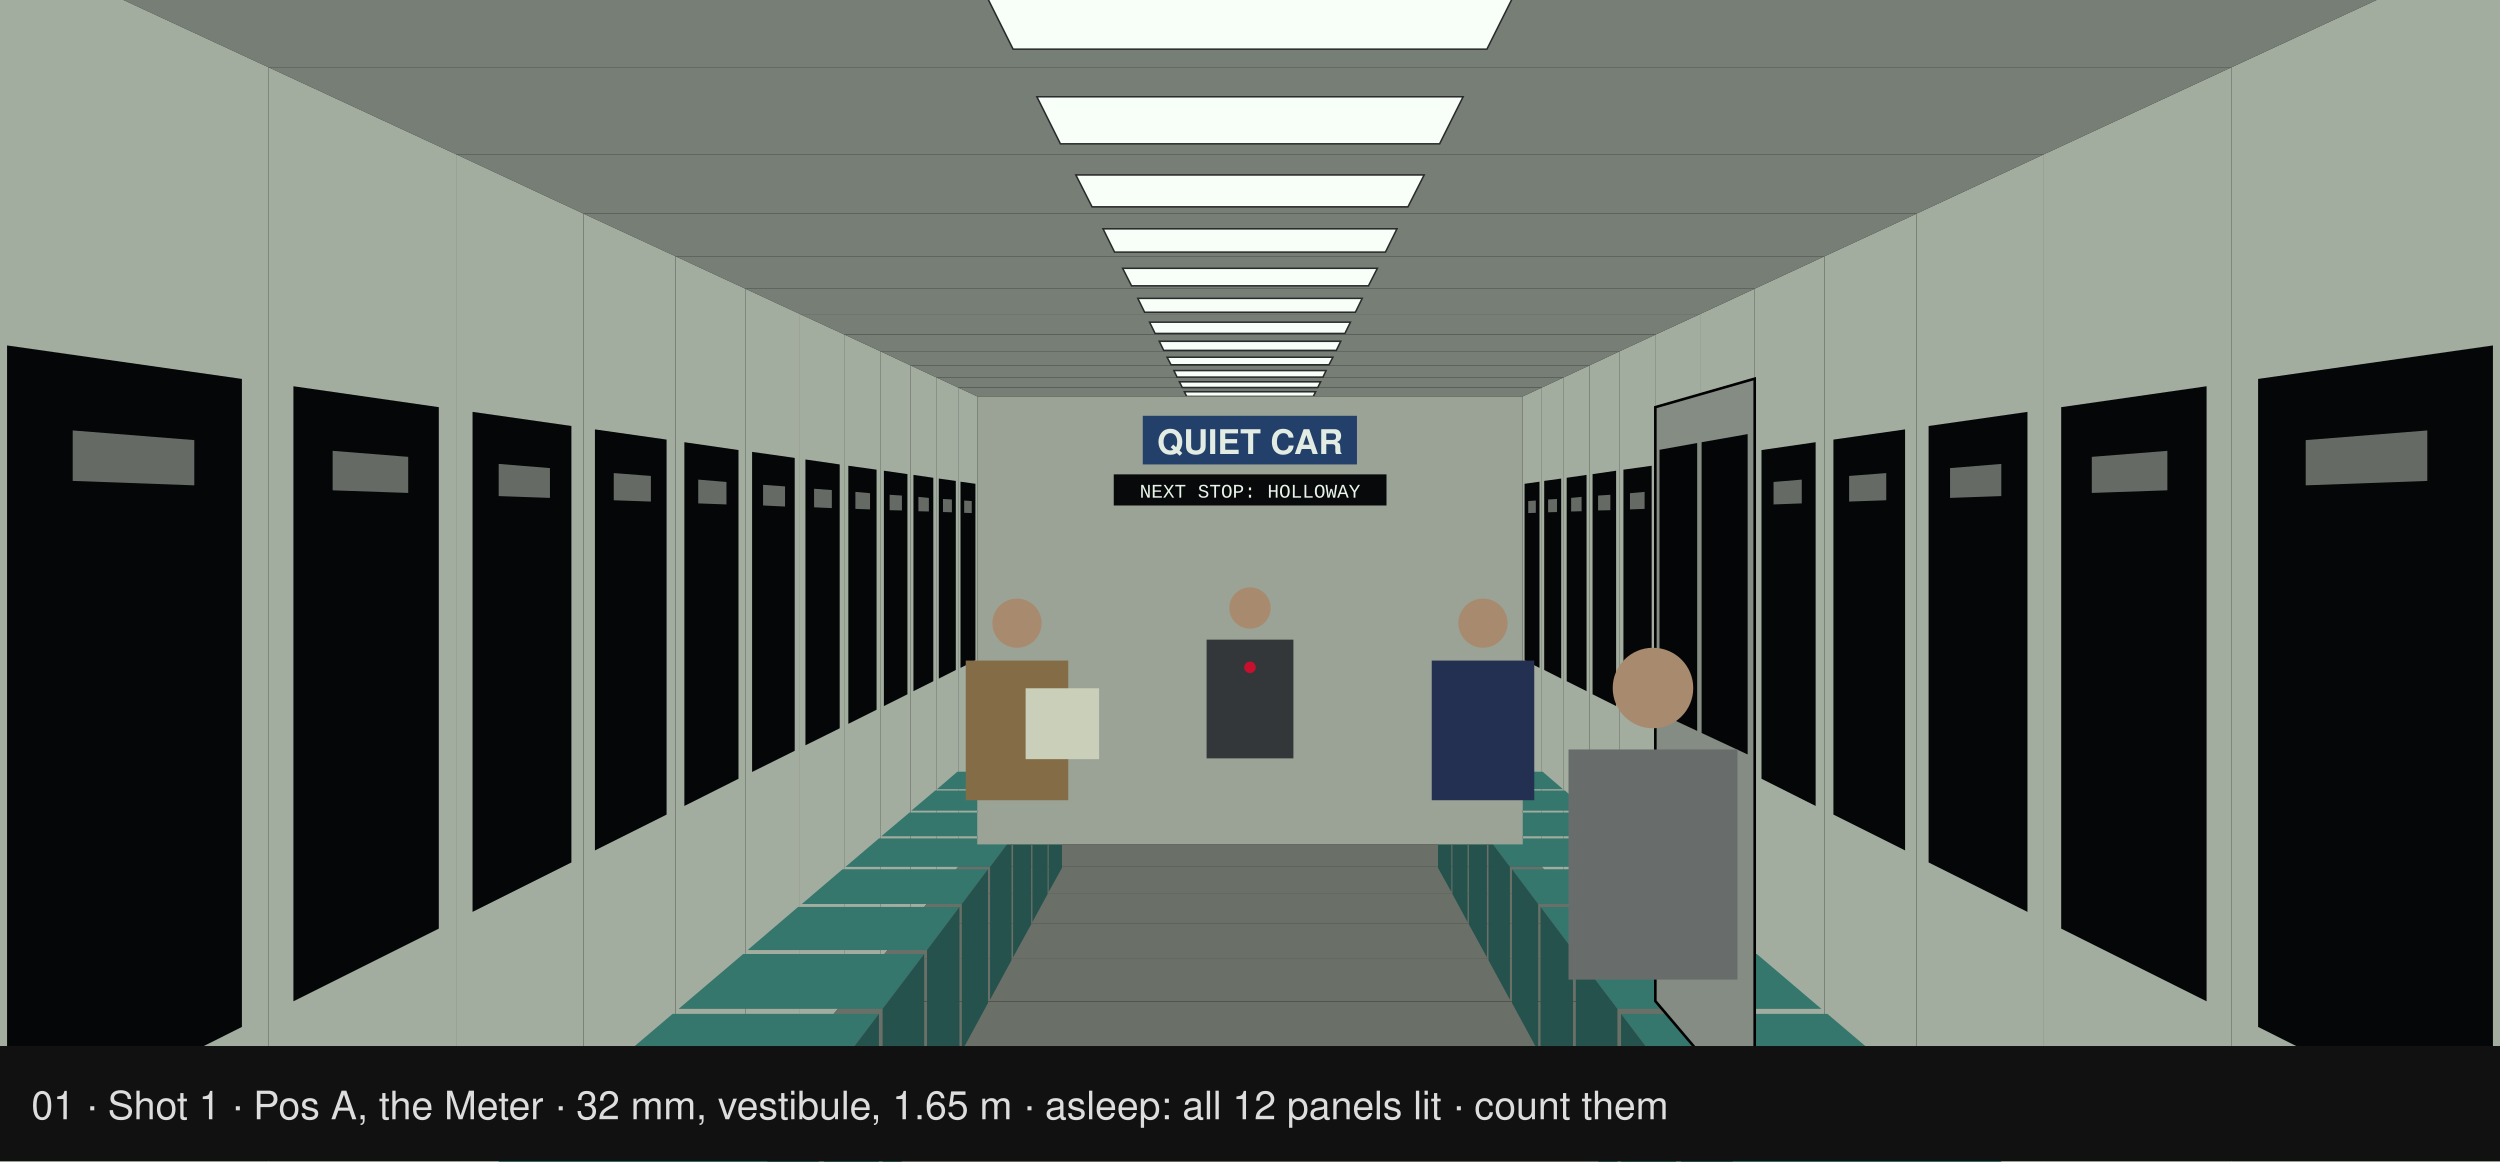
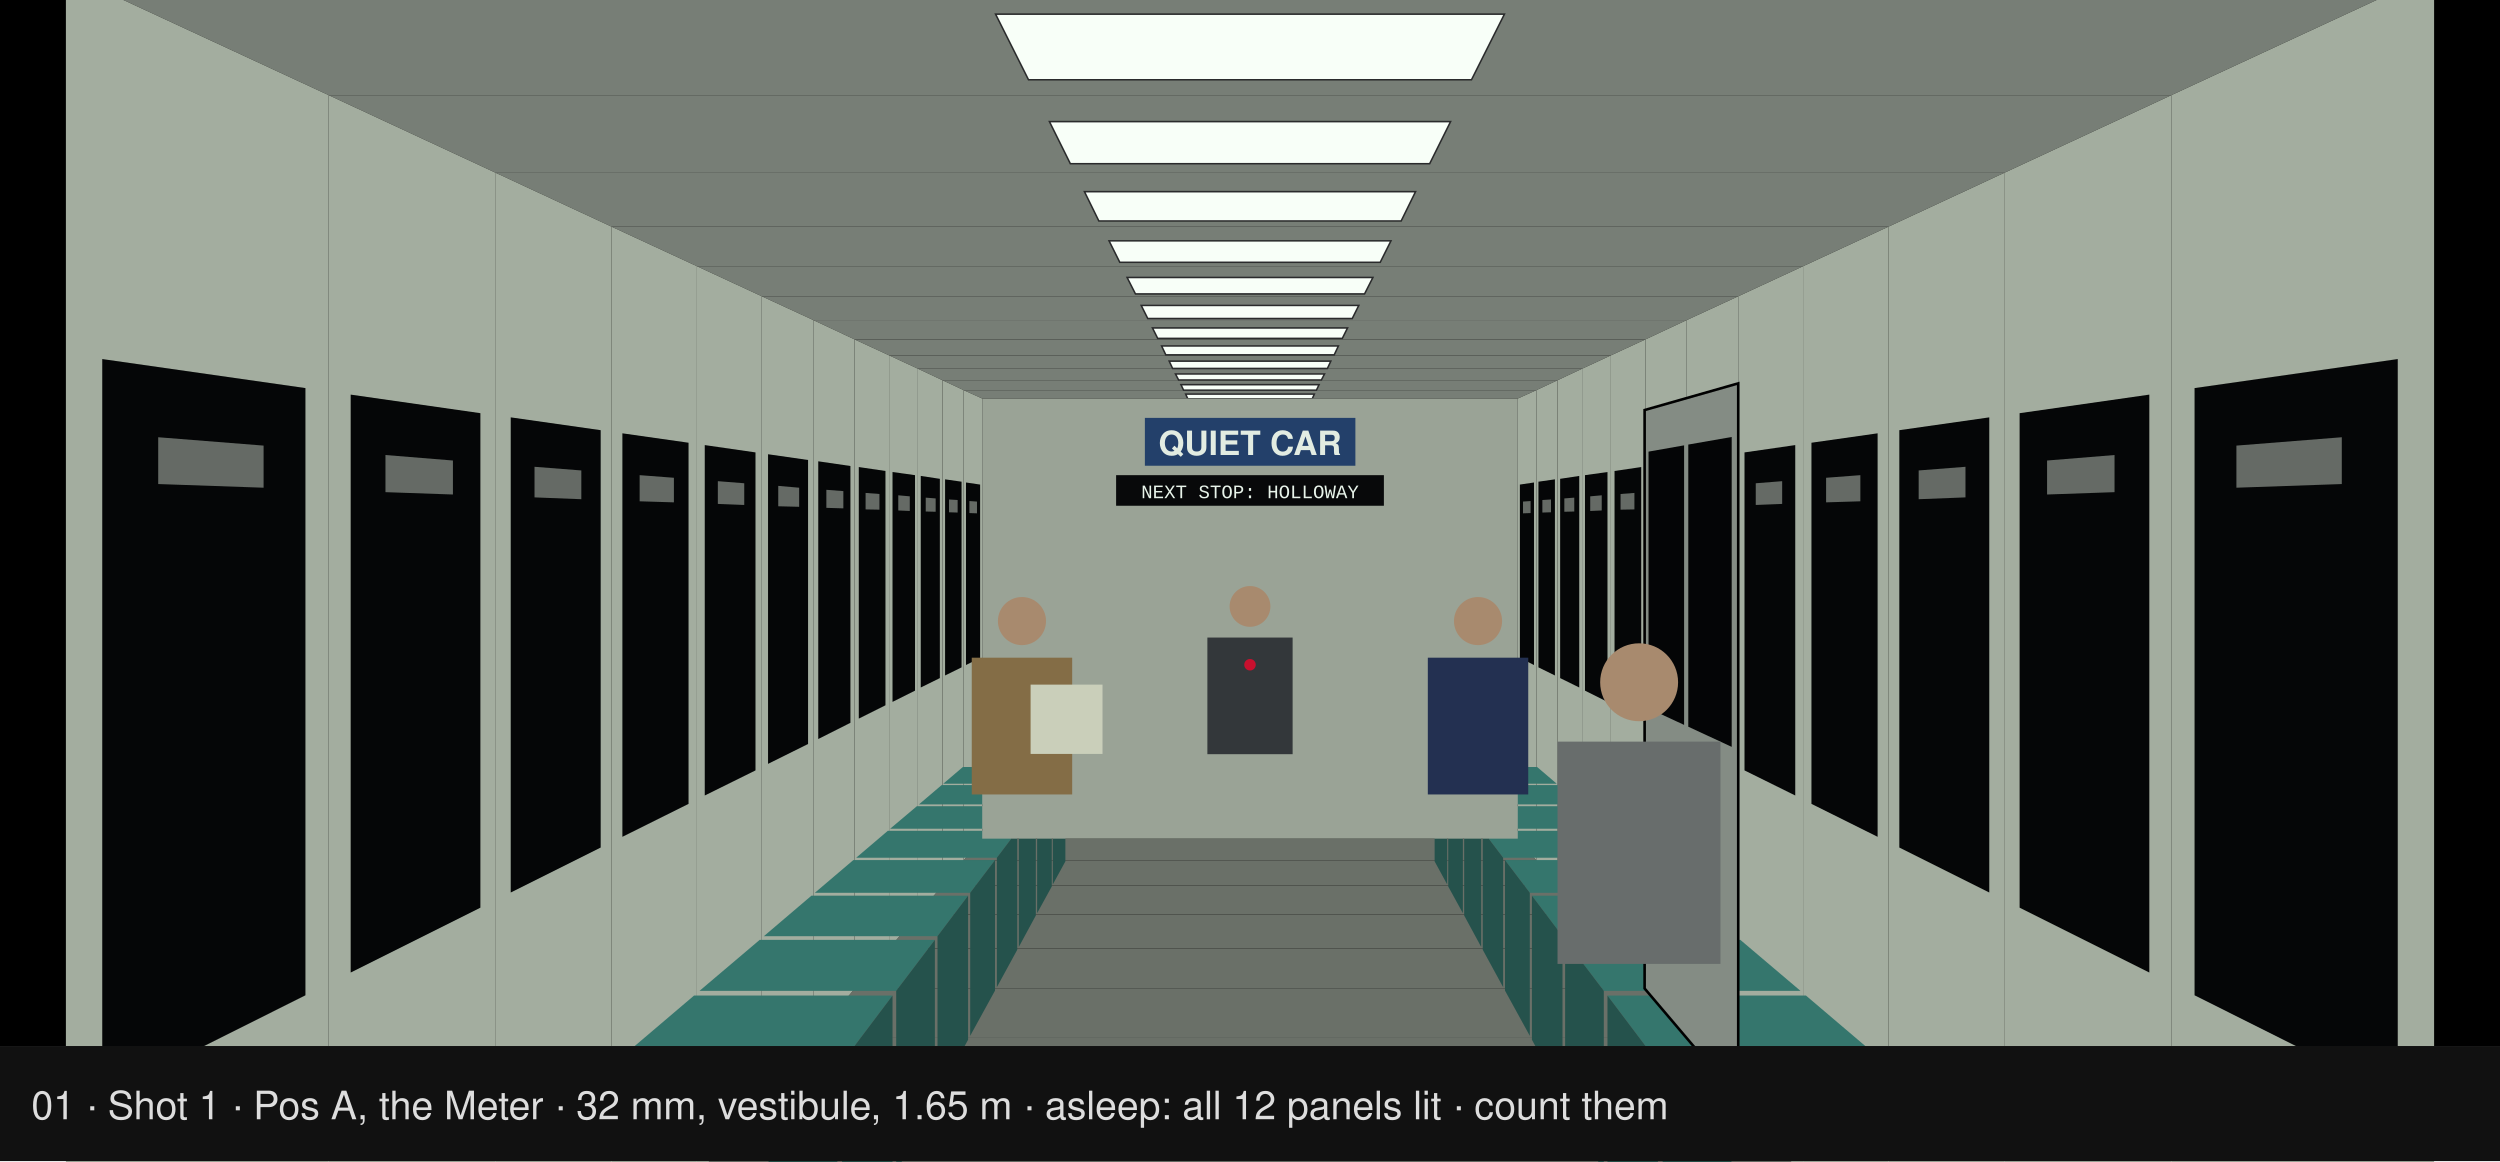
<svg xmlns="http://www.w3.org/2000/svg" viewBox="0 0 956 444" width="956" height="444">
  <defs>
    <radialGradient id="phone">
      <stop offset="0" stop-color="#9cc4ff" stop-opacity="0.9" />
      <stop offset="1" stop-color="#9cc4ff" stop-opacity="0" />
    </radialGradient>
    <radialGradient id="phoneface" cx="0.5" cy="1" r="0.9">
      <stop offset="0" stop-color="#a9cbff" stop-opacity="0.75" />
      <stop offset="1" stop-color="#a9cbff" stop-opacity="0" />
    </radialGradient>
    <linearGradient id="topdown" x1="0" y1="0" x2="0" y2="1">
      <stop offset="0" stop-color="#fff" stop-opacity="0.55" />
      <stop offset="1" stop-color="#fff" stop-opacity="0" />
    </linearGradient>
    <radialGradient id="lamp" cx="0.5" cy="0" r="1">
      <stop offset="0" stop-color="#e6f6f8" stop-opacity="0.95" />
      <stop offset="0.6" stop-color="#9fb8bd" stop-opacity="0.25" />
      <stop offset="1" stop-color="#000" stop-opacity="0" />
    </radialGradient>
  </defs>
  <g>
    <rect width="956" height="400" fill="#000" />
-     <polygon points="366.4,331.5 589.6,331.5 582.3,322.9 373.7,322.9" fill="#6a7068" />
-     <polygon points="366.4,148.2 589.6,148.2 582.3,151.6 373.7,151.6" fill="#777e76" />
-     <polygon points="366.4,331.5 366.4,148.2 373.7,151.6 373.7,322.9" fill="#a3ad9f" />
-     <polygon points="367.3,255.4 367.3,184.2 373.0,185.0 373.0,252.5" fill="#050607" />
-     <polygon points="368.7,196.1 368.7,191.4 371.6,191.6 371.6,196.2" fill="#656a65" />
-     <polygon points="589.6,331.5 589.6,148.2 582.3,151.6 582.3,322.9" fill="#a3ad9f" />
-     <polygon points="588.7,255.4 588.7,184.2 583.0,185.0 583.0,252.5" fill="#050607" />
-     <polygon points="587.3,196.1 587.3,191.4 584.4,191.6 584.4,196.2" fill="#656a65" />
-     <polygon points="452.9,149.8 503.1,149.8 502.2,151.6 453.8,151.6" fill="#f8fff8" stroke="#2a2b2c" stroke-width="0.6" />
-     <polygon points="358.0,341.5 598.0,341.5 589.6,331.5 366.4,331.5" fill="#6a7068" />
-     <polygon points="358.0,144.3 598.0,144.3 589.6,148.2 366.4,148.2" fill="#777e76" />
-     <polygon points="358.0,341.5 358.0,144.3 366.4,148.2 366.4,331.5" fill="#a3ad9f" />
-     <polygon points="359.0,259.5 359.0,183.0 365.5,183.9 365.5,256.2" fill="#050607" />
-     <polygon points="360.6,195.8 360.6,190.8 364.0,191.0 364.0,195.9" fill="#656a65" />
-     <polygon points="598.0,341.5 598.0,144.3 589.6,148.2 589.6,331.5" fill="#a3ad9f" />
-     <polygon points="597.0,259.5 597.0,183.0 590.5,183.9 590.5,256.2" fill="#050607" />
-     <polygon points="595.4,195.8 595.4,190.8 592.0,191.0 592.0,195.9" fill="#656a65" />
-     <polygon points="358.3,301.8 401.0,301.8 406.1,295.1 366.1,295.1" fill="#35766d" />
-     <polygon points="401.0,341.1 401.0,301.8 406.1,295.1 406.1,331.9" fill="#25524c" />
-     <polygon points="597.7,301.8 555.0,301.8 549.9,295.1 589.9,295.1" fill="#35766d" />
-     <polygon points="555.0,341.1 555.0,301.8 549.9,295.1 549.9,331.9" fill="#25524c" />
-     <polygon points="451.0,146.0 505.0,146.0 503.9,148.2 452.1,148.2" fill="#f8fff8" stroke="#2a2b2c" stroke-width="0.6" />
-     <polygon points="348.1,353.0 607.9,353.0 598.0,341.5 358.0,341.5" fill="#6a7068" />
-     <polygon points="348.1,139.7 607.9,139.7 598.0,144.3 358.0,144.3" fill="#777e76" />
-     <polygon points="348.1,353.0 348.1,139.7 358.0,144.3 358.0,341.5" fill="#a3ad9f" />
-     <polygon points="349.3,264.3 349.3,181.6 356.9,182.7 356.9,260.5" fill="#050607" />
-     <polygon points="351.2,195.5 351.2,190.0 355.2,190.4 355.2,195.6" fill="#656a65" />
-     <polygon points="607.9,353.0 607.9,139.7 598.0,144.3 598.0,341.5" fill="#a3ad9f" />
-     <polygon points="606.7,264.3 606.7,181.6 599.1,182.7 599.1,260.5" fill="#050607" />
-     <polygon points="604.8,195.5 604.8,190.0 600.8,190.4 600.8,195.6" fill="#656a65" />
-     <polygon points="348.5,310.0 394.8,310.0 400.6,302.3 357.6,302.3" fill="#35766d" />
-     <polygon points="394.8,352.6 394.8,310.0 400.6,302.3 400.6,341.9" fill="#25524c" />
-     <polygon points="607.5,310.0 561.2,310.0 555.4,302.3 598.4,302.3" fill="#35766d" />
-     <polygon points="561.2,352.6 561.2,310.0 555.4,302.3 555.4,341.9" fill="#25524c" />
-     <polygon points="448.9,141.7 507.1,141.7 505.9,144.2 450.1,144.2" fill="#f8fff8" stroke="#2a2b2c" stroke-width="0.6" />
-     <polygon points="336.6,366.7 619.4,366.7 607.9,353.0 348.1,353.0" fill="#6a7068" />
-     <polygon points="336.6,134.3 619.4,134.3 607.9,139.7 348.1,139.7" fill="#777e76" />
-     <polygon points="336.6,366.7 336.6,134.3 348.1,139.7 348.1,353.0" fill="#a3ad9f" />
-     <polygon points="338.0,270.0 338.0,180.0 347.0,181.3 347.0,265.5" fill="#050607" />
-     <polygon points="340.2,195.1 340.2,189.2 344.9,189.5 344.9,195.2" fill="#656a65" />
-     <polygon points="619.4,366.7 619.4,134.3 607.9,139.7 607.9,353.0" fill="#a3ad9f" />
-     <polygon points="618.0,270.0 618.0,180.0 609.0,181.3 609.0,265.5" fill="#050607" />
-     <polygon points="615.8,195.1 615.8,189.2 611.1,189.5 611.1,195.2" fill="#656a65" />
-     <polygon points="337.0,319.8 387.4,319.8 394.3,310.7 347.8,310.7" fill="#35766d" />
-     <polygon points="387.4,366.1 387.4,319.8 394.3,310.7 394.3,353.5" fill="#25524c" />
-     <polygon points="619.0,319.8 568.6,319.8 561.7,310.7 608.2,310.7" fill="#35766d" />
-     <polygon points="568.6,366.1 568.6,319.8 561.7,310.7 561.7,353.5" fill="#25524c" />
-     <polygon points="446.3,136.6 509.7,136.6 508.2,139.5 447.8,139.5" fill="#f8fff8" stroke="#2a2b2c" stroke-width="0.6" />
-     <polygon points="322.8,383.0 633.2,383.0 619.4,366.7 336.6,366.7" fill="#6a7068" />
-     <polygon points="322.8,127.9 633.2,127.9 619.4,134.3 336.6,134.3" fill="#777e76" />
-     <polygon points="322.8,383.0 322.8,127.9 336.6,134.3 336.6,366.7" fill="#a3ad9f" />
-     <polygon points="324.4,276.8 324.4,178.1 335.2,179.6 335.2,271.4" fill="#050607" />
-     <polygon points="327.1,194.6 327.1,188.1 332.7,188.6 332.7,194.8" fill="#656a65" />
-     <polygon points="633.2,383.0 633.2,127.9 619.4,134.3 619.4,366.7" fill="#a3ad9f" />
-     <polygon points="631.6,276.8 631.6,178.1 620.8,179.6 620.8,271.4" fill="#050607" />
-     <polygon points="628.9,194.6 628.9,188.1 623.3,188.6 623.3,194.8" fill="#656a65" />
-     <polygon points="323.3,331.5 378.6,331.5 386.8,320.6 336.1,320.6" fill="#35766d" />
-     <polygon points="378.6,382.3 378.6,331.5 386.8,320.6 386.8,367.2" fill="#25524c" />
-     <polygon points="632.7,331.5 577.4,331.5 569.2,320.6 619.9,320.6" fill="#35766d" />
-     <polygon points="577.4,382.3 577.4,331.5 569.2,320.6 569.2,367.2" fill="#25524c" />
-     <polygon points="443.3,130.5 512.7,130.5 511.0,134.0 445.0,134.0" fill="#f8fff8" stroke="#2a2b2c" stroke-width="0.6" />
-     <polygon points="305.9,402.8 650.1,402.8 633.2,383.0 322.8,383.0" fill="#6a7068" />
-     <polygon points="305.9,120.1 650.1,120.1 633.2,127.9 322.8,127.9" fill="#777e76" />
-     <polygon points="305.9,402.8 305.9,120.1 322.8,127.9 322.8,383.0" fill="#a3ad9f" />
-     <polygon points="308.0,285.0 308.0,175.7 321.1,177.6 321.1,278.5" fill="#050607" />
-     <polygon points="311.3,194.0 311.3,186.9 318.1,187.4 318.1,194.3" fill="#656a65" />
-     <polygon points="650.1,402.8 650.1,120.1 633.2,127.9 633.2,383.0" fill="#a3ad9f" />
-     <polygon points="648.0,285.0 648.0,175.7 634.9,177.6 634.9,278.5" fill="#050607" />
-     <polygon points="644.7,194.0 644.7,186.9 637.9,187.4 637.9,194.3" fill="#656a65" />
-     <polygon points="306.6,345.7 367.8,345.7 377.8,332.4 322.2,332.4" fill="#35766d" />
-     <polygon points="367.8,402.0 367.8,345.7 377.8,332.4 377.8,383.6" fill="#25524c" />
-     <polygon points="649.4,345.7 588.2,345.7 578.2,332.4 633.8,332.4" fill="#35766d" />
-     <polygon points="588.2,402.0 588.2,345.7 578.2,332.4 578.2,383.6" fill="#25524c" />
-     <polygon points="439.6,123.2 516.4,123.2 514.3,127.5 441.7,127.5" fill="#f8fff8" stroke="#2a2b2c" stroke-width="0.6" />
-     <polygon points="285.0,427.4 671.0,427.4 650.1,402.8 305.9,402.8" fill="#6a7068" />
-     <polygon points="285.0,110.4 671.0,110.4 650.1,120.1 305.9,120.1" fill="#777e76" />
-     <polygon points="285.0,427.4 285.0,110.4 305.9,120.1 305.9,402.8" fill="#a3ad9f" />
-     <polygon points="287.6,295.2 287.6,172.8 303.9,175.1 303.9,287.1" fill="#050607" />
-     <polygon points="291.8,193.3 291.8,185.4 300.2,186.0 300.2,193.7" fill="#656a65" />
-     <polygon points="671.0,427.4 671.0,110.4 650.1,120.1 650.1,402.8" fill="#a3ad9f" />
-     <polygon points="668.4,295.2 668.4,172.8 652.1,175.1 652.1,287.1" fill="#050607" />
-     <polygon points="664.2,193.3 664.2,185.4 655.8,186.0 655.8,193.7" fill="#656a65" />
-     <polygon points="285.9,363.3 354.5,363.3 366.9,346.8 305.2,346.8" fill="#35766d" />
-     <polygon points="354.5,426.4 354.5,363.3 366.9,346.8 366.9,403.6" fill="#25524c" />
-     <polygon points="670.1,363.3 601.5,363.3 589.1,346.8 650.8,346.8" fill="#35766d" />
-     <polygon points="601.5,426.4 601.5,363.3 589.1,346.8 589.1,403.6" fill="#25524c" />
-     <polygon points="435.1,114.1 520.9,114.1 518.3,119.4 437.7,119.4" fill="#f8fff8" stroke="#2a2b2c" stroke-width="0.6" />
-     <polygon points="258.3,458.9 697.7,458.9 671.0,427.4 285.0,427.4" fill="#6a7068" />
-     <polygon points="258.3,98.0 697.7,98.0 671.0,110.4 285.0,110.4" fill="#777e76" />
-     <polygon points="258.3,458.9 258.3,98.0 285.0,110.4 285.0,427.4" fill="#a3ad9f" />
-     <polygon points="261.7,308.2 261.7,169.1 282.4,172.1 282.4,297.8" fill="#050607" />
-     <polygon points="267.0,192.5 267.0,183.4 277.8,184.3 277.8,192.9" fill="#656a65" />
-     <polygon points="697.7,458.9 697.7,98.0 671.0,110.4 671.0,427.4" fill="#a3ad9f" />
-     <polygon points="694.3,308.2 694.3,169.1 673.6,172.1 673.6,297.8" fill="#050607" />
-     <polygon points="689.0,192.5 689.0,183.4 678.2,184.3 678.2,192.9" fill="#656a65" />
-     <polygon points="259.5,385.8 337.5,385.8 353.4,364.8 284.2,364.8" fill="#35766d" />
-     <polygon points="337.5,457.6 337.5,385.8 353.4,364.8 353.4,428.4" fill="#25524c" />
-     <polygon points="696.5,385.8 618.5,385.8 602.6,364.8 671.8,364.8" fill="#35766d" />
-     <polygon points="618.5,457.6 618.5,385.8 602.6,364.8 602.6,428.4" fill="#25524c" />
-     <polygon points="429.3,102.6 526.7,102.6 523.3,109.3 432.7,109.3" fill="#f8fff8" stroke="#2a2b2c" stroke-width="0.6" />
-     <polygon points="223.1,500.4 732.9,500.4 697.7,458.9 258.3,458.9" fill="#6a7068" />
-     <polygon points="223.1,81.7 732.9,81.7 697.7,98.0 258.3,98.0" fill="#777e76" />
-     <polygon points="223.1,500.4 223.1,81.7 258.3,98.0 258.3,458.9" fill="#a3ad9f" />
-     <polygon points="227.5,325.2 227.5,164.2 254.9,168.1 254.9,311.5" fill="#050607" />
-     <polygon points="234.7,191.3 234.7,180.9 248.9,182.0 248.9,191.8" fill="#656a65" />
-     <polygon points="732.9,500.4 732.9,81.7 697.7,98.0 697.7,458.9" fill="#a3ad9f" />
-     <polygon points="728.5,325.2 728.5,164.2 701.1,168.1 701.1,311.5" fill="#050607" />
-     <polygon points="721.3,191.3 721.3,180.9 707.1,182.0 707.1,191.8" fill="#656a65" />
-     <polygon points="224.6,415.4 315.1,415.4 336.1,387.7 257.2,387.7" fill="#35766d" />
-     <polygon points="315.1,498.7 315.1,415.4 336.1,387.7 336.1,460.2" fill="#25524c" />
-     <polygon points="731.4,415.4 640.9,415.4 619.9,387.7 698.8,387.7" fill="#35766d" />
-     <polygon points="640.9,498.7 640.9,415.4 619.9,387.7 619.9,460.2" fill="#25524c" />
-     <polygon points="421.8,87.5 534.2,87.5 529.8,96.4 426.2,96.4" fill="#f8fff8" stroke="#2a2b2c" stroke-width="0.6" />
-     <polygon points="174.4,557.9 781.6,557.9 732.9,500.4 223.1,500.4" fill="#6a7068" />
-     <polygon points="174.4,59.0 781.6,59.0 732.9,81.7 223.1,81.7" fill="#777e76" />
-     <polygon points="174.4,557.9 174.4,59.0 223.1,81.7 223.1,500.4" fill="#a3ad9f" />
-     <polygon points="180.7,348.7 180.7,157.5 218.5,162.9 218.5,329.8" fill="#050607" />
-     <polygon points="190.7,189.7 190.7,177.4 210.3,179.0 210.3,190.4" fill="#656a65" />
-     <polygon points="781.6,557.9 781.6,59.0 732.9,81.7 732.9,500.4" fill="#a3ad9f" />
-     <polygon points="775.3,348.7 775.3,157.5 737.5,162.9 737.5,329.8" fill="#050607" />
-     <polygon points="765.3,189.7 765.3,177.4 745.7,179.0 745.7,190.4" fill="#656a65" />
-     <polygon points="176.5,456.3 284.2,456.3 313.2,418.0 221.6,418.0" fill="#35766d" />
-     <polygon points="284.2,555.3 284.2,456.3 313.2,418.0 313.2,502.2" fill="#25524c" />
-     <polygon points="779.5,456.3 671.8,456.3 642.8,418.0 734.4,418.0" fill="#35766d" />
-     <polygon points="671.8,555.3 671.8,456.3 642.8,418.0 642.8,502.2" fill="#25524c" />
-     <polygon points="411.4,66.9 544.6,66.9 538.4,79.1 417.6,79.1" fill="#f8fff8" stroke="#2a2b2c" stroke-width="0.6" />
-     <polygon points="102.6,642.4 853.4,642.4 781.6,557.9 174.4,557.9" fill="#6a7068" />
-     <polygon points="102.6,25.7 853.4,25.7 781.6,59.0 174.4,59.0" fill="#777e76" />
-     <polygon points="102.6,642.4 102.6,25.7 174.4,59.0 174.4,557.9" fill="#a3ad9f" />
-     <polygon points="112.2,382.9 112.2,147.7 167.8,155.7 167.8,355.1" fill="#050607" />
-     <polygon points="127.2,187.5 127.2,172.4 156.1,174.7 156.1,188.5" fill="#656a65" />
-     <polygon points="853.4,642.4 853.4,25.7 781.6,59.0 781.6,557.9" fill="#a3ad9f" />
-     <polygon points="843.8,382.9 843.8,147.7 788.2,155.7 788.2,355.1" fill="#050607" />
-     <polygon points="828.8,187.5 828.8,172.4 799.9,174.7 799.9,188.5" fill="#656a65" />
-     <polygon points="105.8,516.3 238.8,516.3 281.4,459.9 172.2,459.9" fill="#35766d" />
-     <polygon points="238.8,638.6 238.8,516.3 281.4,459.9 281.4,560.4" fill="#25524c" />
-     <polygon points="850.2,516.3 717.2,516.3 674.6,459.9 783.8,459.9" fill="#35766d" />
-     <polygon points="717.2,638.6 717.2,516.3 674.6,459.9 674.6,560.4" fill="#25524c" />
-     <polygon points="396.5,37.0 559.5,37.0 550.5,55.0 405.5,55.0" fill="#f8fff8" stroke="#2a2b2c" stroke-width="0.6" />
-     <polygon points="-13.6,779.4 969.6,779.4 853.4,642.4 102.6,642.4" fill="#6a7068" />
-     <polygon points="-13.6,-28.2 969.6,-28.2 853.4,25.7 102.6,25.7" fill="#777e76" />
-     <polygon points="-13.6,779.4 -13.6,-28.2 102.6,25.7 102.6,642.4" fill="#a3ad9f" />
-     <polygon points="2.7,437.7 2.7,132.1 92.5,144.9 92.5,392.7" fill="#050607" />
-     <polygon points="27.8,183.9 27.8,164.6 74.3,168.3 74.3,185.6" fill="#656a65" />
-     <polygon points="969.6,779.4 969.6,-28.2 853.4,25.7 853.4,642.4" fill="#a3ad9f" />
-     <polygon points="953.3,437.7 953.3,132.1 863.5,144.9 863.5,392.7" fill="#050607" />
-     <polygon points="928.2,183.9 928.2,164.6 881.7,168.3 881.7,185.6" fill="#656a65" />
-     <polygon points="-8.0,613.1 165.5,613.1 234.5,521.9 99.3,521.9" fill="#35766d" />
-     <polygon points="165.5,772.8 165.5,613.1 234.5,521.9 234.5,646.3" fill="#25524c" />
-     <polygon points="964.0,613.1 790.5,613.1 721.5,521.9 856.7,521.9" fill="#35766d" />
-     <polygon points="790.5,772.8 790.5,613.1 721.5,521.9 721.5,646.3" fill="#25524c" />
-     <polygon points="372.9,-10.2 583.1,-10.2 568.6,18.8 387.4,18.8" fill="#f8fff8" stroke="#2a2b2c" stroke-width="0.6" />
-     <polygon points="671.0,427.6 671.0,144.8 633.0,155.7 633.0,382.8" fill="#848c84" stroke="#000" stroke-width="1" />
-     <polygon points="668.3,288.5 668.3,166.0 650.7,169.1 650.7,280.3" fill="#040506" />
-     <polygon points="649.0,279.5 649.0,169.4 634.6,172.0 634.6,272.8" fill="#040506" />
-     <polygon points="373.7,322.9 582.3,322.9 582.3,151.6 373.7,151.6" fill="#9aa396" />
-     <rect x="437.0" y="159.0" width="81.9" height="18.6" fill="#23406a" />
-     <text x="478.0" y="173.6" font-size="13.0" fill="#e2ece2" text-anchor="middle" font-family="Helvetica,Arial" font-weight="bold">QUIET CAR</text>
-     <rect x="425.9" y="181.4" width="104.3" height="11.9" fill="#08090a" />
-     <text x="478.0" y="190.3" font-size="7.4" fill="#e8f4ea" text-anchor="middle" font-family="Courier New,monospace">NEXT STOP: HOLLOWAY</text>
-     <polygon points="461.4,290.0 461.4,244.6 494.6,244.6 494.6,290.0" fill="#33373a" />
-     <circle cx="478.0" cy="232.5" r="7.9" fill="#a88a6e" />
-     <circle cx="478.0" cy="255.2" r="2.2" fill="#c8102e" />
-     <polygon points="369.3,306.0 369.3,252.6 408.5,252.6 408.5,306.0" fill="#846d46" />
-     <circle cx="388.9" cy="238.3" r="9.4" fill="#a88a6e" />
-     <rect x="392.2" y="263.2" width="28.1" height="27.1" fill="#cacfba" />
-     <polygon points="547.5,306.0 547.5,252.6 586.7,252.6 586.7,306.0" fill="#233051" />
-     <circle cx="567.1" cy="238.3" r="9.4" fill="#a88a6e" />
-     <polygon points="599.8,374.6 599.8,286.6 664.4,286.6 664.4,374.6" fill="#686d6c" />
-     <circle cx="632.1" cy="263.1" r="15.4" fill="#a88a6e" />
+     <polygon points="368.5,329.0 587.5,329.0 580.4,320.7 375.6,320.7" fill="#6a7068" />
+     <polygon points="368.5,149.2 587.5,149.2 580.4,152.4 375.6,152.4" fill="#777e76" />
+     <polygon points="368.5,329.0 368.5,149.2 375.6,152.4 375.6,320.7" fill="#a3ad9f" />
+     <polygon points="369.4,254.3 369.4,184.5 374.8,185.3 374.8,251.6" fill="#050607" />
+     <polygon points="370.7,196.2 370.7,191.6 373.6,191.8 373.6,196.3" fill="#656a65" />
+     <polygon points="587.5,329.0 587.5,149.2 580.4,152.4 580.4,320.7" fill="#a3ad9f" />
+     <polygon points="586.6,254.3 586.6,184.5 581.2,185.3 581.2,251.6" fill="#050607" />
+     <polygon points="585.3,196.2 585.3,191.6 582.4,191.8 582.4,196.3" fill="#656a65" />
+     <polygon points="453.4,150.7 502.6,150.7 501.8,152.5 454.2,152.5" fill="#f8fff8" stroke="#2a2b2c" stroke-width="0.6" />
+     <polygon points="360.4,338.6 595.6,338.6 587.5,329.0 368.5,329.0" fill="#6a7068" />
+     <polygon points="360.4,145.4 595.6,145.4 587.5,149.2 368.5,149.2" fill="#777e76" />
+     <polygon points="360.4,338.6 360.4,145.4 368.5,149.2 368.5,329.0" fill="#a3ad9f" />
+     <polygon points="361.4,258.3 361.4,183.3 367.7,184.2 367.7,255.2" fill="#050607" />
+     <polygon points="362.9,195.9 362.9,191.0 366.2,191.2 366.2,196.0" fill="#656a65" />
+     <polygon points="595.6,338.6 595.6,145.4 587.5,149.2 587.5,329.0" fill="#a3ad9f" />
+     <polygon points="594.6,258.3 594.6,183.3 588.3,184.2 588.3,255.2" fill="#050607" />
+     <polygon points="593.1,195.9 593.1,191.0 589.8,191.2 589.8,196.0" fill="#656a65" />
+     <polygon points="360.7,299.7 402.6,299.7 407.4,293.3 368.2,293.3" fill="#35766d" />
+     <polygon points="402.6,338.2 402.6,299.7 407.4,293.3 407.4,329.4" fill="#25524c" />
+     <polygon points="595.3,299.7 553.4,299.7 548.6,293.3 587.8,293.3" fill="#35766d" />
+     <polygon points="553.4,338.2 553.4,299.7 548.6,293.3 548.6,329.4" fill="#25524c" />
+     <polygon points="451.6,147.1 504.4,147.1 503.4,149.2 452.6,149.2" fill="#f8fff8" stroke="#2a2b2c" stroke-width="0.6" />
+     <polygon points="351.0,349.7 605.0,349.7 595.6,338.6 360.4,338.6" fill="#6a7068" />
+     <polygon points="351.0,141.0 605.0,141.0 595.6,145.4 360.4,145.4" fill="#777e76" />
+     <polygon points="351.0,349.7 351.0,141.0 360.4,145.4 360.4,338.6" fill="#a3ad9f" />
+     <polygon points="352.1,262.9 352.1,182.0 359.4,183.1 359.4,259.3" fill="#050607" />
+     <polygon points="354.0,195.6 354.0,190.3 357.8,190.6 357.8,195.7" fill="#656a65" />
+     <polygon points="605.0,349.7 605.0,141.0 595.6,145.4 595.6,338.6" fill="#a3ad9f" />
+     <polygon points="603.9,262.9 603.9,182.0 596.6,183.1 596.6,259.3" fill="#050607" />
+     <polygon points="602.0,195.6 602.0,190.3 598.2,190.6 598.2,195.7" fill="#656a65" />
+     <polygon points="351.4,307.6 396.6,307.6 402.2,300.2 360.1,300.2" fill="#35766d" />
+     <polygon points="396.6,349.2 396.6,307.6 402.2,300.2 402.2,339.0" fill="#25524c" />
+     <polygon points="604.6,307.6 559.4,307.6 553.8,300.2 595.9,300.2" fill="#35766d" />
+     <polygon points="559.4,349.2 559.4,307.6 553.8,300.2 553.8,339.0" fill="#25524c" />
+     <polygon points="449.5,143.0 506.5,143.0 505.3,145.3 450.7,145.3" fill="#f8fff8" stroke="#2a2b2c" stroke-width="0.6" />
+     <polygon points="340.0,362.7 616.0,362.7 605.0,349.7 351.0,349.7" fill="#6a7068" />
+     <polygon points="340.0,135.9 616.0,135.9 605.0,141.0 351.0,141.0" fill="#777e76" />
+     <polygon points="340.0,362.7 340.0,135.9 351.0,141.0 351.0,349.7" fill="#a3ad9f" />
+     <polygon points="341.3,268.4 341.3,180.5 349.9,181.7 349.9,264.1" fill="#050607" />
+     <polygon points="343.5,195.2 343.5,189.4 347.9,189.8 347.9,195.4" fill="#656a65" />
+     <polygon points="616.0,362.7 616.0,135.9 605.0,141.0 605.0,349.7" fill="#a3ad9f" />
+     <polygon points="614.7,268.4 614.7,180.5 606.1,181.7 606.1,264.1" fill="#050607" />
+     <polygon points="612.5,195.2 612.5,189.4 608.1,189.8 608.1,195.4" fill="#656a65" />
+     <polygon points="340.4,316.9 389.6,316.9 396.1,308.3 350.6,308.3" fill="#35766d" />
+     <polygon points="389.6,362.1 389.6,316.9 396.1,308.3 396.1,350.1" fill="#25524c" />
+     <polygon points="615.6,316.9 566.4,316.9 559.9,308.3 605.4,308.3" fill="#35766d" />
+     <polygon points="566.4,362.1 566.4,316.9 559.9,308.3 559.9,350.1" fill="#25524c" />
+     <polygon points="447.1,138.1 508.9,138.1 507.6,140.9 448.4,140.9" fill="#f8fff8" stroke="#2a2b2c" stroke-width="0.6" />
+     <polygon points="326.8,378.1 629.2,378.1 616.0,362.7 340.0,362.7" fill="#6a7068" />
+     <polygon points="326.8,129.8 629.2,129.8 616.0,135.9 340.0,135.9" fill="#777e76" />
+     <polygon points="326.8,378.1 326.8,129.8 340.0,135.9 340.0,362.7" fill="#a3ad9f" />
+     <polygon points="328.4,274.8 328.4,178.6 338.6,180.1 338.6,269.7" fill="#050607" />
+     <polygon points="331.0,194.8 331.0,188.5 336.3,188.9 336.3,194.9" fill="#656a65" />
+     <polygon points="629.2,378.1 629.2,129.8 616.0,135.9 616.0,362.7" fill="#a3ad9f" />
+     <polygon points="627.6,274.8 627.6,178.6 617.4,180.1 617.4,269.7" fill="#050607" />
+     <polygon points="625.0,194.8 625.0,188.5 619.7,188.9 619.7,194.9" fill="#656a65" />
+     <polygon points="327.4,328.0 381.2,328.0 389.0,317.7 339.5,317.7" fill="#35766d" />
+     <polygon points="381.2,377.5 381.2,328.0 389.0,317.7 389.0,363.2" fill="#25524c" />
+     <polygon points="628.6,328.0 574.8,328.0 567.0,317.7 616.5,317.7" fill="#35766d" />
+     <polygon points="574.8,377.5 574.8,328.0 567.0,317.7 567.0,363.2" fill="#25524c" />
+     <polygon points="444.2,132.3 511.8,132.3 510.2,135.7 445.8,135.7" fill="#f8fff8" stroke="#2a2b2c" stroke-width="0.6" />
+     <polygon points="311.0,396.9 645.0,396.9 629.2,378.1 326.8,378.1" fill="#6a7068" />
+     <polygon points="311.0,122.4 645.0,122.4 629.2,129.8 326.8,129.8" fill="#777e76" />
+     <polygon points="311.0,396.9 311.0,122.4 326.8,129.8 326.8,378.1" fill="#a3ad9f" />
+     <polygon points="312.9,282.6 312.9,176.4 325.2,178.2 325.2,276.4" fill="#050607" />
+     <polygon points="316.0,194.2 316.0,187.3 322.5,187.8 322.5,194.4" fill="#656a65" />
+     <polygon points="645.0,396.9 645.0,122.4 629.2,129.8 629.2,378.1" fill="#a3ad9f" />
+     <polygon points="643.1,282.6 643.1,176.4 630.8,178.2 630.8,276.4" fill="#050607" />
+     <polygon points="640.0,194.2 640.0,187.3 633.5,187.8 633.5,194.4" fill="#656a65" />
+     <polygon points="311.6,341.4 371.0,341.4 380.5,328.9 326.3,328.9" fill="#35766d" />
+     <polygon points="371.0,396.1 371.0,341.4 380.5,328.9 380.5,378.8" fill="#25524c" />
+     <polygon points="644.4,341.4 585.0,341.4 575.5,328.9 629.7,328.9" fill="#35766d" />
+     <polygon points="585.0,396.1 585.0,341.4 575.5,328.9 575.5,378.8" fill="#25524c" />
+     <polygon points="440.7,125.4 515.3,125.4 513.3,129.4 442.7,129.4" fill="#f8fff8" stroke="#2a2b2c" stroke-width="0.6" />
+     <polygon points="291.3,420.0 664.7,420.0 645.0,396.9 311.0,396.9" fill="#6a7068" />
+     <polygon points="291.3,113.3 664.7,113.3 645.0,122.4 311.0,122.4" fill="#777e76" />
+     <polygon points="291.3,420.0 291.3,113.3 311.0,122.4 311.0,396.9" fill="#a3ad9f" />
+     <polygon points="293.7,292.1 293.7,173.7 309.0,175.9 309.0,284.5" fill="#050607" />
+     <polygon points="297.6,193.6 297.6,185.8 305.6,186.5 305.6,193.8" fill="#656a65" />
+     <polygon points="664.7,420.0 664.7,113.3 645.0,122.4 645.0,396.9" fill="#a3ad9f" />
+     <polygon points="662.3,292.1 662.3,173.7 647.0,175.9 647.0,284.5" fill="#050607" />
+     <polygon points="658.4,193.6 658.4,185.8 650.4,186.5 650.4,193.8" fill="#656a65" />
+     <polygon points="292.1,358.0 358.5,358.0 370.2,342.5 310.3,342.5" fill="#35766d" />
+     <polygon points="358.5,419.1 358.5,358.0 370.2,342.5 370.2,397.6" fill="#25524c" />
+     <polygon points="663.9,358.0 597.5,358.0 585.8,342.5 645.7,342.5" fill="#35766d" />
+     <polygon points="597.5,419.1 597.5,358.0 585.8,342.5 585.8,397.6" fill="#25524c" />
+     <polygon points="436.4,116.8 519.6,116.8 517.1,121.8 438.9,121.8" fill="#f8fff8" stroke="#2a2b2c" stroke-width="0.6" />
+     <polygon points="266.5,449.3 689.5,449.3 664.7,420.0 291.3,420.0" fill="#6a7068" />
+     <polygon points="266.5,101.8 689.5,101.8 664.7,113.3 291.3,113.3" fill="#777e76" />
+     <polygon points="266.5,449.3 266.5,101.8 291.3,113.3 291.3,420.0" fill="#a3ad9f" />
+     <polygon points="269.5,304.2 269.5,170.2 288.9,173.0 288.9,294.6" fill="#050607" />
+     <polygon points="274.5,192.7 274.5,184.0 284.6,184.8 284.6,193.1" fill="#656a65" />
+     <polygon points="689.5,449.3 689.5,101.8 664.7,113.3 664.7,420.0" fill="#a3ad9f" />
+     <polygon points="686.5,304.2 686.5,170.2 667.1,173.0 667.1,294.6" fill="#050607" />
+     <polygon points="681.5,192.7 681.5,184.0 671.4,184.8 671.4,193.1" fill="#656a65" />
+     <polygon points="267.5,378.9 342.7,378.9 357.5,359.4 290.5,359.4" fill="#35766d" />
+     <polygon points="342.7,448.1 342.7,378.9 357.5,359.4 357.5,421.0" fill="#25524c" />
+     <polygon points="688.5,378.9 613.3,378.9 598.5,359.4 665.5,359.4" fill="#35766d" />
+     <polygon points="613.3,448.1 613.3,378.9 598.5,359.4 598.5,421.0" fill="#25524c" />
+     <polygon points="431.0,106.1 525.0,106.1 521.8,112.4 434.2,112.4" fill="#f8fff8" stroke="#2a2b2c" stroke-width="0.6" />
+     <polygon points="233.9,487.6 722.1,487.6 689.5,449.3 266.5,449.3" fill="#6a7068" />
+     <polygon points="233.9,86.7 722.1,86.7 689.5,101.8 266.5,101.8" fill="#777e76" />
+     <polygon points="233.9,487.6 233.9,86.7 266.5,101.8 266.5,449.3" fill="#a3ad9f" />
+     <polygon points="238.0,320.0 238.0,165.7 263.3,169.3 263.3,307.4" fill="#050607" />
+     <polygon points="244.6,191.7 244.6,181.7 257.7,182.7 257.7,192.1" fill="#656a65" />
+     <polygon points="722.1,487.6 722.1,86.7 689.5,101.8 689.5,449.3" fill="#a3ad9f" />
+     <polygon points="718.0,320.0 718.0,165.7 692.7,169.3 692.7,307.4" fill="#050607" />
+     <polygon points="711.4,191.7 711.4,181.7 698.3,182.7 698.3,192.1" fill="#656a65" />
+     <polygon points="235.3,406.3 322.0,406.3 341.3,380.7 265.4,380.7" fill="#35766d" />
+     <polygon points="322.0,486.0 322.0,406.3 341.3,380.7 341.3,450.6" fill="#25524c" />
+     <polygon points="720.7,406.3 634.0,406.3 614.7,380.7 690.6,380.7" fill="#35766d" />
+     <polygon points="634.0,486.0 634.0,406.3 614.7,380.7 614.7,450.6" fill="#25524c" />
+     <polygon points="424.1,92.1 531.9,92.1 527.8,100.3 428.2,100.3" fill="#f8fff8" stroke="#2a2b2c" stroke-width="0.6" />
+     <polygon points="189.6,539.9 766.4,539.9 722.1,487.6 233.9,487.6" fill="#6a7068" />
+     <polygon points="189.6,66.1 766.4,66.1 722.1,86.7 233.9,86.7" fill="#777e76" />
+     <polygon points="189.6,539.9 189.6,66.1 233.9,86.7 233.9,487.6" fill="#a3ad9f" />
+     <polygon points="195.3,341.3 195.3,159.6 229.7,164.5 229.7,324.1" fill="#050607" />
+     <polygon points="204.4,190.2 204.4,178.5 222.3,179.9 222.3,190.9" fill="#656a65" />
+     <polygon points="766.4,539.9 766.4,66.1 722.1,86.7 722.1,487.6" fill="#a3ad9f" />
+     <polygon points="760.7,341.3 760.7,159.6 726.3,164.5 726.3,324.1" fill="#050607" />
+     <polygon points="751.6,190.2 751.6,178.5 733.7,179.9 733.7,190.9" fill="#656a65" />
+     <polygon points="191.6,443.5 293.9,443.5 320.2,408.6 232.6,408.6" fill="#35766d" />
+     <polygon points="293.9,537.6 293.9,443.5 320.2,408.6 320.2,489.3" fill="#25524c" />
+     <polygon points="764.4,443.5 662.1,443.5 635.8,408.6 723.4,408.6" fill="#35766d" />
+     <polygon points="662.1,537.6 662.1,443.5 635.8,408.6 635.8,489.3" fill="#25524c" />
+     <polygon points="414.7,73.3 541.3,73.3 535.8,84.5 420.2,84.5" fill="#f8fff8" stroke="#2a2b2c" stroke-width="0.6" />
+     <polygon points="125.7,615.3 830.3,615.3 766.4,539.9 189.6,539.9" fill="#6a7068" />
+     <polygon points="125.7,36.4 830.3,36.4 766.4,66.1 189.6,66.1" fill="#777e76" />
+     <polygon points="125.7,615.3 125.7,36.4 189.6,66.1 189.6,539.9" fill="#a3ad9f" />
+     <polygon points="134.1,371.9 134.1,150.9 183.7,158.0 183.7,347.1" fill="#050607" />
+     <polygon points="147.4,188.2 147.4,174.0 173.2,176.1 173.2,189.1" fill="#656a65" />
+     <polygon points="830.3,615.3 830.3,36.4 766.4,66.1 766.4,539.9" fill="#a3ad9f" />
+     <polygon points="821.9,371.9 821.9,150.9 772.3,158.0 772.3,347.1" fill="#050607" />
+     <polygon points="808.6,188.2 808.6,174.0 782.8,176.1 782.8,189.1" fill="#656a65" />
+     <polygon points="128.5,497.1 253.3,497.1 291.4,446.8 187.7,446.8" fill="#35766d" />
+     <polygon points="253.3,611.9 253.3,497.1 291.4,446.8 291.4,542.2" fill="#25524c" />
+     <polygon points="827.5,497.1 702.7,497.1 664.6,446.8 768.3,446.8" fill="#35766d" />
+     <polygon points="702.7,611.9 702.7,497.1 664.6,446.8 664.6,542.2" fill="#25524c" />
+     <polygon points="401.3,46.5 554.7,46.5 546.7,62.6 409.3,62.6" fill="#f8fff8" stroke="#2a2b2c" stroke-width="0.6" />
+     <polygon points="25.2,733.6 930.8,733.6 830.3,615.3 125.7,615.3" fill="#6a7068" />
+     <polygon points="25.2,-10.2 930.8,-10.2 830.3,36.4 125.7,36.4" fill="#777e76" />
+     <polygon points="25.2,733.6 25.2,-10.2 125.7,36.4 125.7,615.3" fill="#a3ad9f" />
+     <polygon points="39.1,419.5 39.1,137.3 116.8,148.4 116.8,380.6" fill="#050607" />
+     <polygon points="60.5,185.1 60.5,167.2 100.8,170.4 100.8,186.5" fill="#656a65" />
+     <polygon points="930.8,733.6 930.8,-10.2 830.3,36.4 830.3,615.3" fill="#a3ad9f" />
+     <polygon points="916.9,419.5 916.9,137.3 839.2,148.4 839.2,380.6" fill="#050607" />
+     <polygon points="895.5,185.1 895.5,167.2 855.2,170.4 855.2,186.5" fill="#656a65" />
+     <polygon points="29.9,580.9 190.0,580.9 249.6,502.0 122.7,502.0" fill="#35766d" />
+     <polygon points="190.0,728.1 190.0,580.9 249.6,502.0 249.6,618.7" fill="#25524c" />
+     <polygon points="926.1,580.9 766.0,580.9 706.4,502.0 833.3,502.0" fill="#35766d" />
+     <polygon points="766.0,728.1 766.0,580.9 706.4,502.0 706.4,618.7" fill="#25524c" />
+     <polygon points="380.7,5.4 575.3,5.4 562.7,30.5 393.3,30.5" fill="#f8fff8" stroke="#2a2b2c" stroke-width="0.6" />
+     <polygon points="664.7,420.2 664.7,146.6 628.9,156.8 628.9,378.0" fill="#848c84" stroke="#000" stroke-width="1" />
+     <polygon points="662.2,285.6 662.2,167.1 645.6,170.0 645.6,277.9" fill="#040506" />
+     <polygon points="644.0,277.2 644.0,170.3 630.4,172.7 630.4,270.9" fill="#040506" />
+     <polygon points="375.6,320.7 580.4,320.7 580.4,152.4 375.6,152.4" fill="#9aa396" />
+     <rect x="437.8" y="159.8" width="80.5" height="18.3" fill="#23406a" />
+     <text x="478.0" y="174.0" font-size="12.8" fill="#e2ece2" text-anchor="middle" font-family="Helvetica,Arial" font-weight="bold">QUIET CAR</text>
+     <rect x="426.8" y="181.7" width="102.4" height="11.7" fill="#08090a" />
+     <text x="478.0" y="190.5" font-size="7.3" fill="#e8f4ea" text-anchor="middle" font-family="Courier New,monospace">NEXT STOP: HOLLOWAY</text>
+     <polygon points="461.7,288.4 461.7,243.8 494.3,243.8 494.3,288.4" fill="#33373a" />
+     <circle cx="478.0" cy="231.9" r="7.8" fill="#a88a6e" />
+     <circle cx="478.0" cy="254.2" r="2.2" fill="#c8102e" />
+     <polygon points="371.6,303.8 371.6,251.5 410.0,251.5 410.0,303.8" fill="#846d46" />
+     <circle cx="390.8" cy="237.5" r="9.2" fill="#a88a6e" />
+     <rect x="394.1" y="261.8" width="27.5" height="26.5" fill="#cacfba" />
+     <polygon points="546.0,303.8 546.0,251.5 584.4,251.5 584.4,303.8" fill="#233051" />
+     <circle cx="565.2" cy="237.5" r="9.2" fill="#a88a6e" />
+     <polygon points="595.6,368.6 595.6,283.6 657.9,283.6 657.9,368.6" fill="#686d6c" />
+     <circle cx="626.8" cy="260.9" r="14.9" fill="#a88a6e" />
  </g>
  <rect y="400" width="956" height="44" fill="#111" />
  <text x="12" y="428" font-family="Helvetica,Arial" font-size="15" fill="#ddd">01 · Shot 1 · Pos A, the Meter · 32 mm, vestibule, 1.65 m · asleep: all 12 panels lit · count them</text>
</svg>
